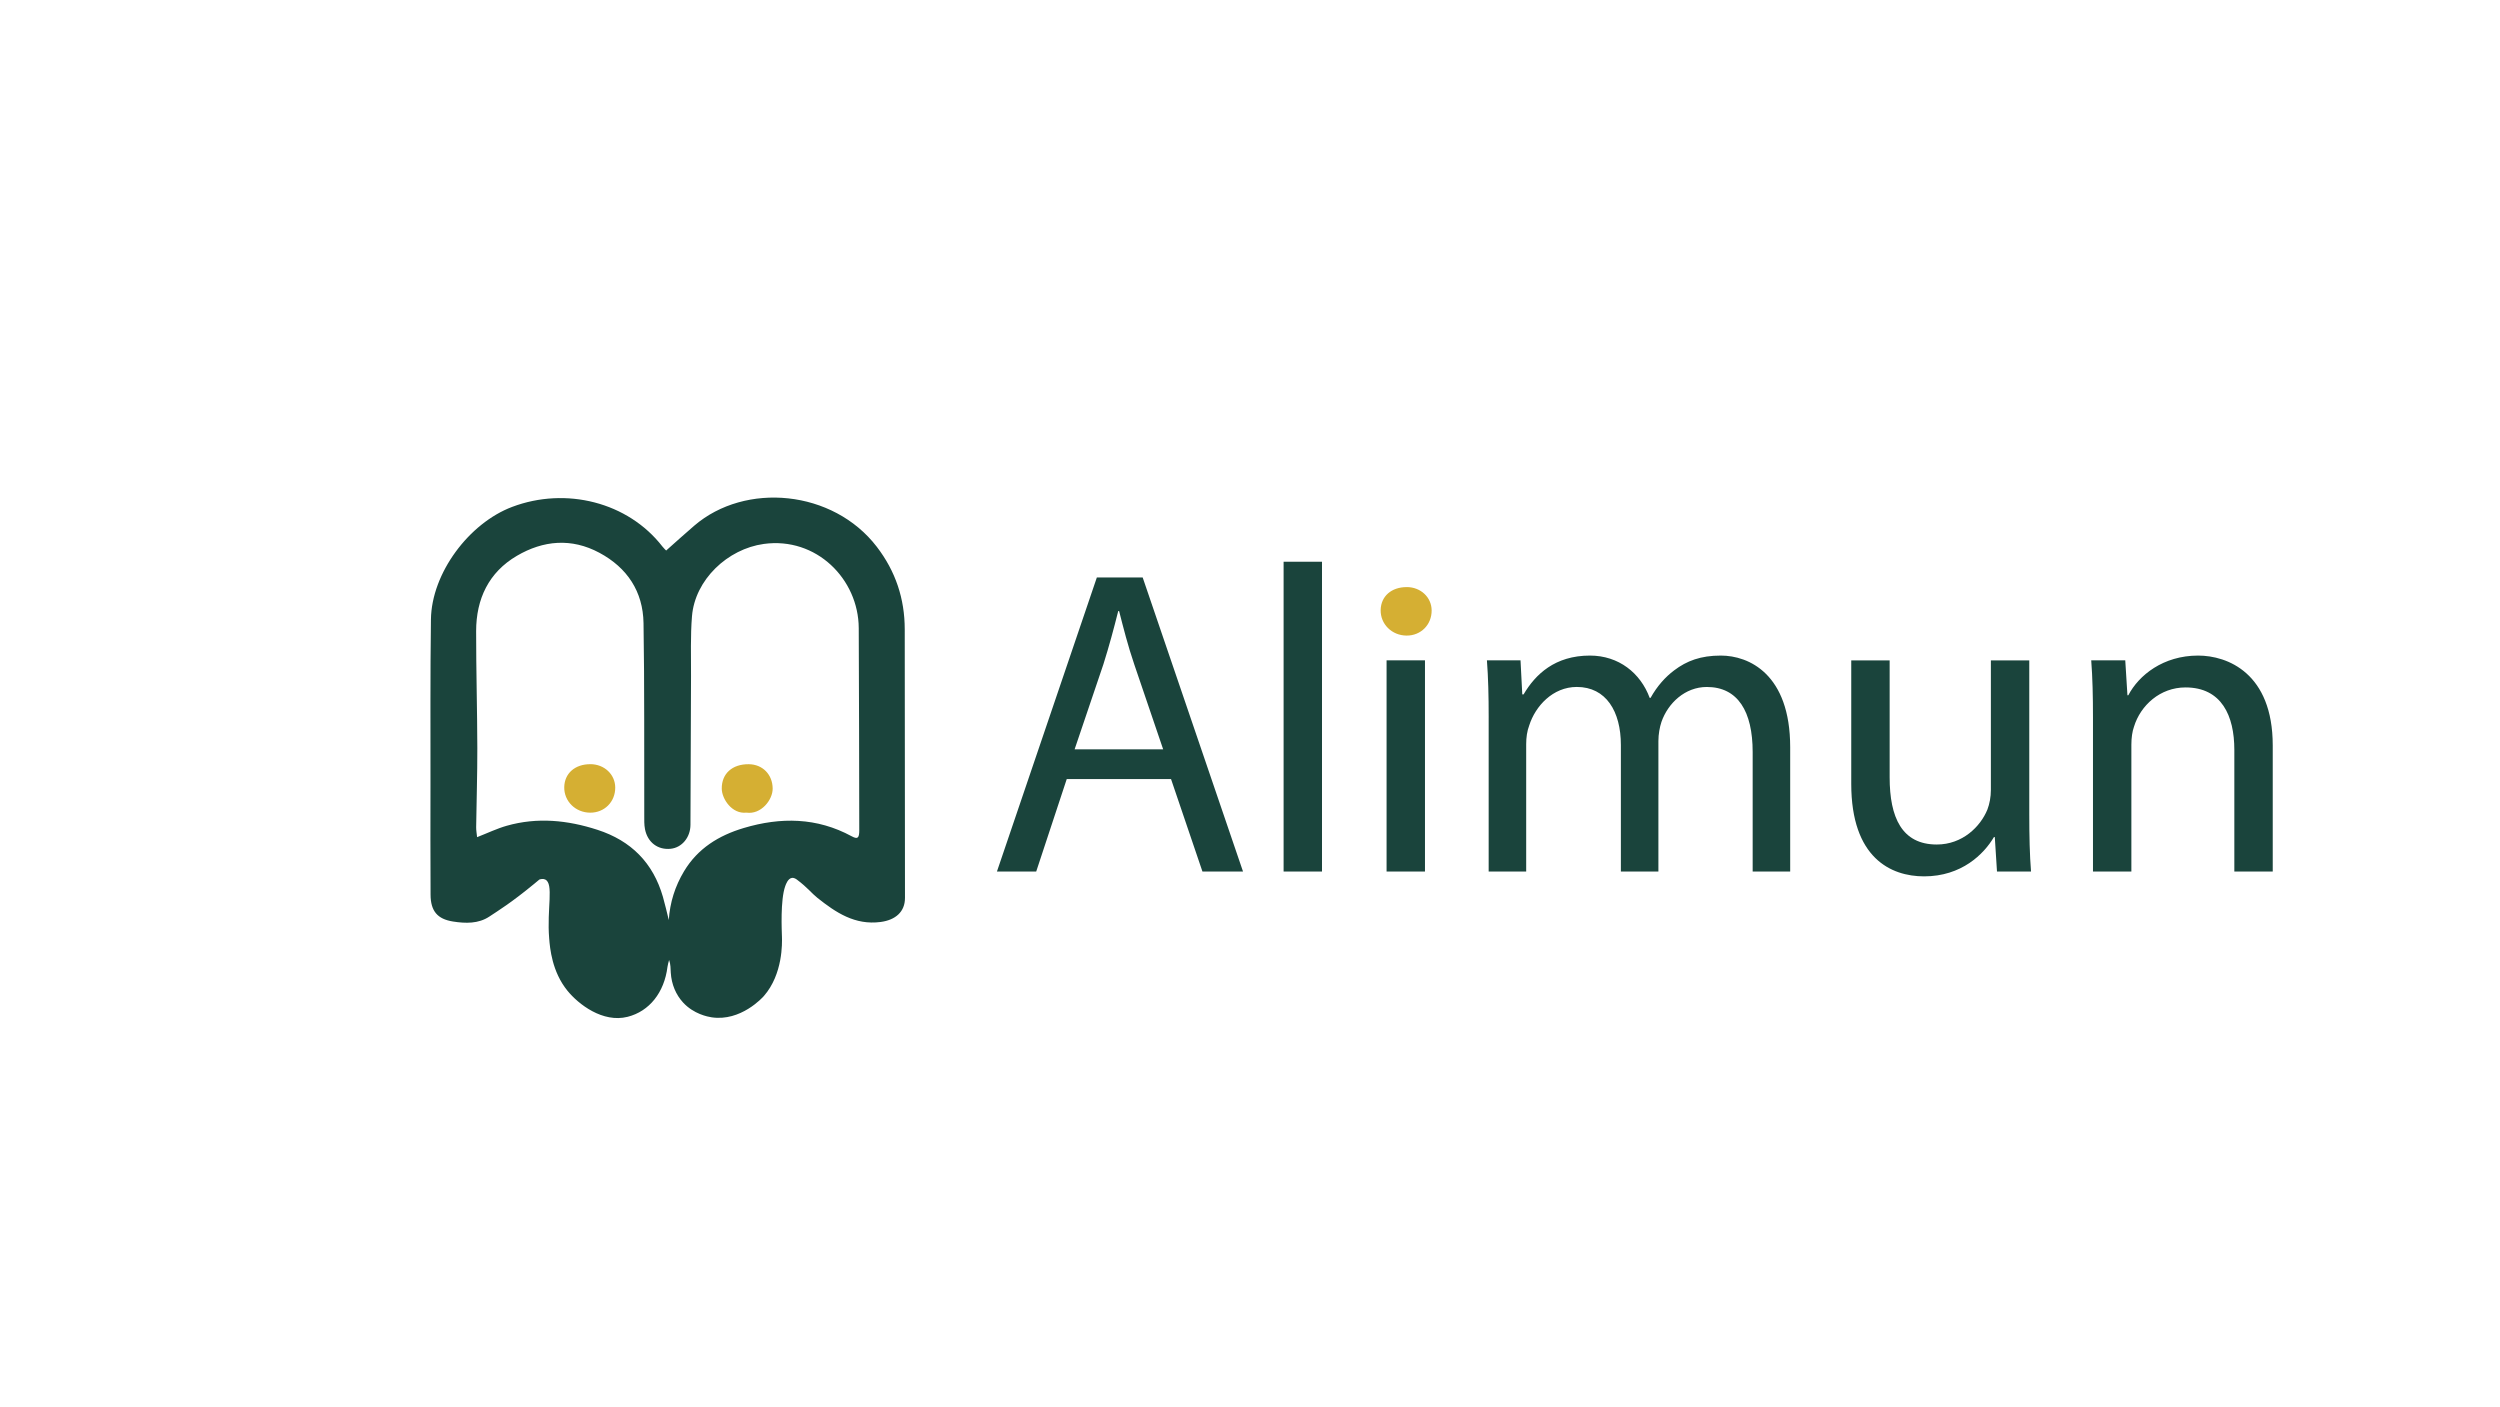
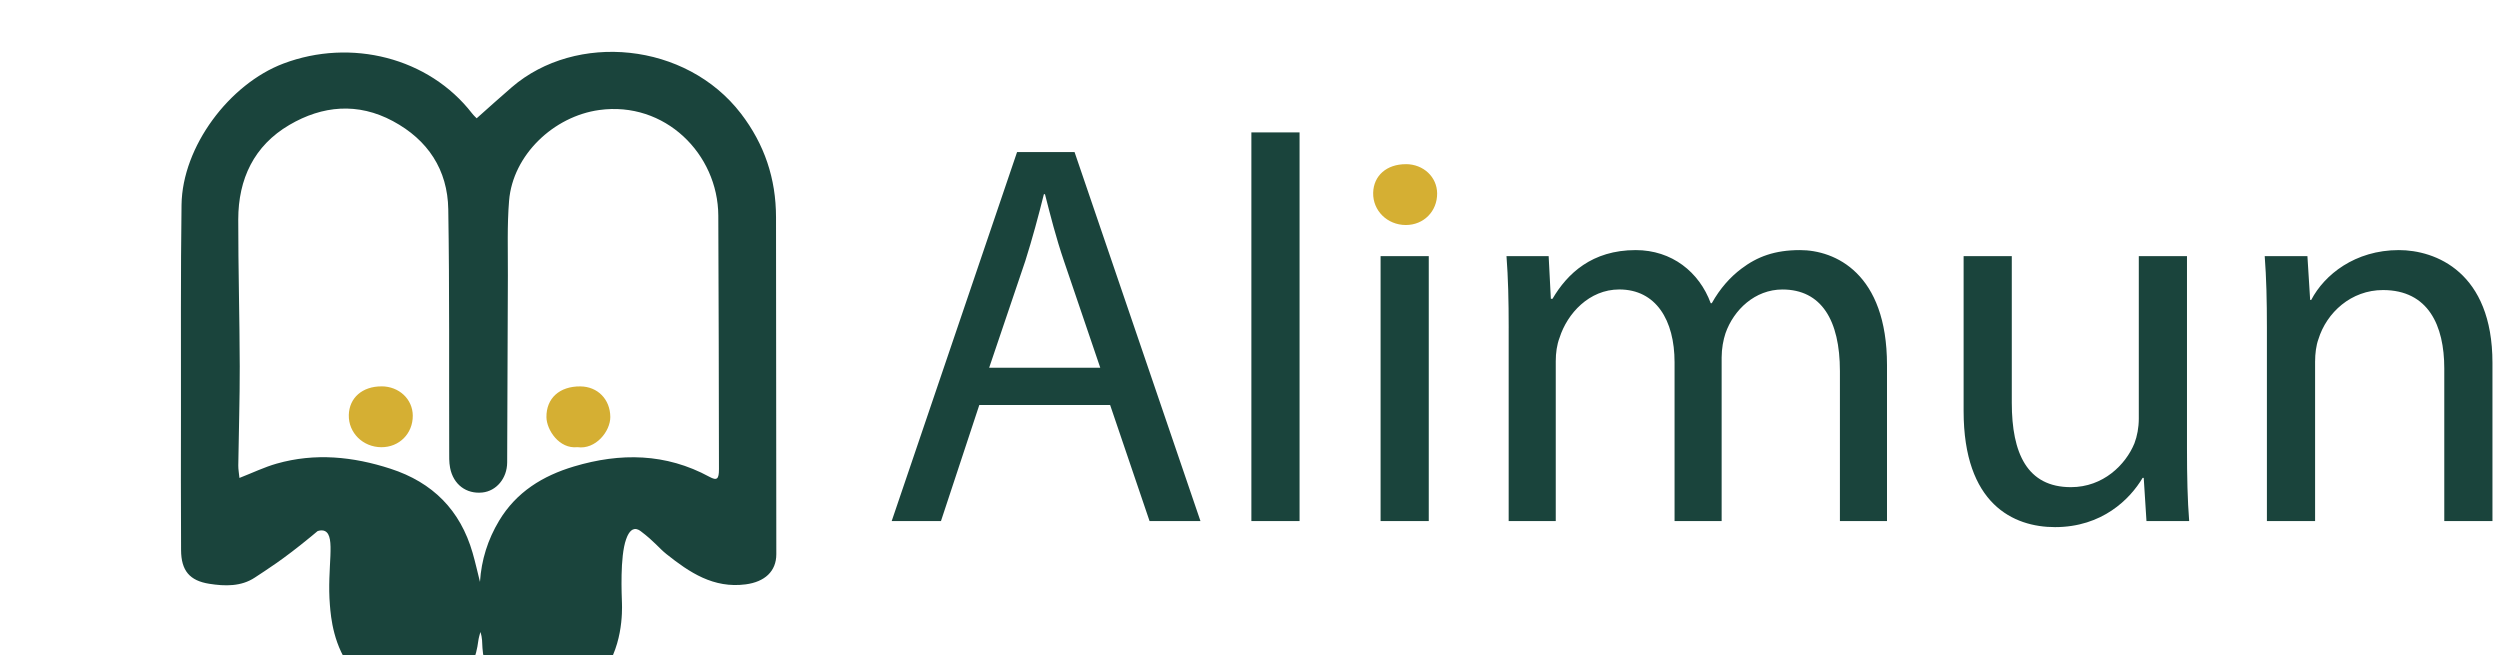
- <svg xmlns="http://www.w3.org/2000/svg" id="Layer_1" version="1.1" viewBox="0 0 200 112.5" width="200" height="112.5">
+ <svg xmlns="http://www.w3.org/2000/svg" id="Layer_1" version="1.1" viewBox="22.9 36.5 159.4 41.7">
  <defs>
    <style>.st2{fill:#1a443c}</style>
  </defs>
  <path class="st2" d="M53.293 44.042c0.783 -0.694 1.503 -1.348 2.241 -1.982 4.095 -3.524 11.11 -2.879 14.611 1.684 1.5 1.956 2.233 4.149 2.234 6.605 0.002 7.163 0.015 14.325 0.019 21.488 0 1.097 -0.745 1.763 -1.953 1.922 -2.051 0.269 -3.582 -0.758 -5.057 -1.934 -0.467 -0.372 -0.772 -0.807 -1.625 -1.448 -0.074 -0.055 -0.236 -0.174 -0.419 -0.143 -0.303 0.052 -0.463 0.481 -0.525 0.656 -0.399 1.117 -0.277 3.558 -0.263 4.066 0.014 0.461 0.085 2.971 -1.443 4.722 -0.105 0.12 -1.852 2.06 -4.186 1.707 -0.297 -0.045 -1.436 -0.259 -2.286 -1.19 -0.568 -0.621 -0.919 -1.44 -0.979 -2.377 -0.022 -0.33 -0.003 -0.664 -0.134 -1.021 -0.044 0.182 -0.106 0.364 -0.129 0.548 -0.256 2.057 -1.45 3.559 -3.188 4 -1.991 0.504 -3.935 -1.003 -4.818 -2.091 -1.238 -1.525 -1.395 -3.397 -1.458 -4.169 -0.2 -2.391 0.393 -4.403 -0.326 -4.727 -0.165 -0.074 -0.344 -0.034 -0.461 0.006l-0.416 0.346c-1.829 1.506 -2.823 2.11 -3.586 2.617 -0.872 0.578 -1.902 0.554 -2.905 0.395 -1.248 -0.198 -1.789 -0.835 -1.796 -2.148 -0.017 -2.949 -0.011 -5.899 -0.007 -8.848 0.005 -4.391 -0.023 -8.782 0.037 -13.173 0.051 -3.707 3.049 -7.701 6.499 -9.002 4.304 -1.624 9.265 -0.381 12.019 3.171 0.12 0.155 0.269 0.287 0.301 0.322Zm0.21 29.56c0.09 -1.404 0.499 -2.697 1.219 -3.899 1.1 -1.834 2.785 -2.868 4.78 -3.463 2.959 -0.882 5.851 -0.848 8.63 0.661 0.479 0.26 0.611 0.156 0.609 -0.492 -0.01 -5.388 -0.015 -10.776 -0.042 -16.164 -0.02 -3.925 -3.398 -7.31 -7.595 -6.73 -2.9 0.401 -5.506 2.863 -5.745 5.781 -0.13 1.586 -0.07 3.189 -0.077 4.784 -0.02 3.969 -0.025 7.938 -0.045 11.906 -0.005 1.016 -0.69 1.823 -1.583 1.916 -1.02 0.106 -1.847 -0.506 -2.055 -1.568 -0.072 -0.365 -0.057 -0.749 -0.058 -1.124 -0.016 -5.122 0.024 -10.244 -0.059 -15.365 -0.041 -2.522 -1.302 -4.429 -3.534 -5.625 -2.231 -1.196 -4.485 -0.993 -6.597 0.245 -2.256 1.323 -3.257 3.449 -3.26 6.021 -0.003 3.125 0.087 6.25 0.095 9.375 0.005 2.105 -0.065 4.209 -0.093 6.315 -0.003 0.25 0.045 0.5 0.074 0.797 0.852 -0.332 1.592 -0.691 2.371 -0.912 2.448 -0.696 4.865 -0.452 7.258 0.324 2.694 0.873 4.453 2.642 5.238 5.365 0.176 0.611 0.314 1.234 0.469 1.852Z" />
  <path d="M47.228 61.133c1.117 0.003 1.983 0.816 1.991 1.866 0.007 1.147 -0.862 2.021 -2.005 2.015 -1.177 -0.006 -2.1 -0.919 -2.074 -2.052 0.025 -1.097 0.864 -1.831 2.089 -1.827Zm65.313 -14.167c1.117 0.003 1.983 0.816 1.991 1.866 0.007 1.147 -0.862 2.021 -2.005 2.015 -1.177 -0.006 -2.1 -0.919 -2.074 -2.052 0.025 -1.097 0.864 -1.831 2.089 -1.827ZM59.717 65.011c-1.17 0.129 -1.966 -1.108 -1.976 -1.909 -0.016 -1.211 0.84 -1.978 2.163 -1.965 1.105 0.01 1.902 0.825 1.909 1.95 0.005 0.912 -0.935 2.093 -2.096 1.924" style="fill:#d5af33" />
  <path class="st2" d="m85.34 62.324 -2.444 7.4h-3.142l7.994 -23.527h3.666l8.028 23.527h-3.246l-2.514 -7.4zm7.714 -2.374 -2.304 -6.772c-0.524 -1.535 -0.873 -2.932 -1.222 -4.294h-0.07c-0.349 1.396 -0.733 2.827 -1.186 4.258l-2.304 6.806h7.085Zm9.634 -15.009h3.072v24.783H102.688zm8.238 24.783V52.829h3.072v16.895zm8.168 -12.322c0 -1.745 -0.034 -3.176 -0.14 -4.573h2.688l0.14 2.723h0.105c0.943 -1.606 2.514 -3.106 5.306 -3.106 2.304 0 4.049 1.396 4.782 3.385h0.07c0.524 -0.943 1.186 -1.675 1.885 -2.199 1.013 -0.768 2.129 -1.186 3.735 -1.186 2.234 0 5.55 1.466 5.55 7.33v9.948h-3.002v-9.565c0 -3.246 -1.186 -5.201 -3.666 -5.201 -1.745 0 -3.106 1.292 -3.63 2.793 -0.14 0.419 -0.245 0.977 -0.245 1.535v10.436h-3.002v-10.123c0 -2.688 -1.186 -4.643 -3.525 -4.643 -1.92 0 -3.316 1.535 -3.805 3.072 -0.175 0.454 -0.245 0.977 -0.245 1.501v10.193h-3.002V57.401Zm43.248 7.715c0 1.745 0.034 3.281 0.14 4.607h-2.723l-0.175 -2.757h-0.07c-0.803 1.361 -2.583 3.142 -5.585 3.142 -2.653 0 -5.829 -1.466 -5.829 -7.4v-9.878h3.072v9.355c0 3.211 0.977 5.375 3.77 5.375 2.059 0 3.491 -1.431 4.049 -2.793 0.174 -0.454 0.279 -1.013 0.279 -1.571v-10.367h3.072v12.286Zm5.096 -7.715c0 -1.745 -0.034 -3.176 -0.14 -4.573h2.723l0.174 2.793h0.07c0.837 -1.605 2.793 -3.176 5.585 -3.176 2.339 0 5.969 1.396 5.969 7.191v10.088h-3.072v-9.739c0 -2.723 -1.013 -4.992 -3.909 -4.992 -2.025 0 -3.595 1.431 -4.119 3.142 -0.14 0.384 -0.209 0.907 -0.209 1.431v10.157h-3.072z" />
</svg>
